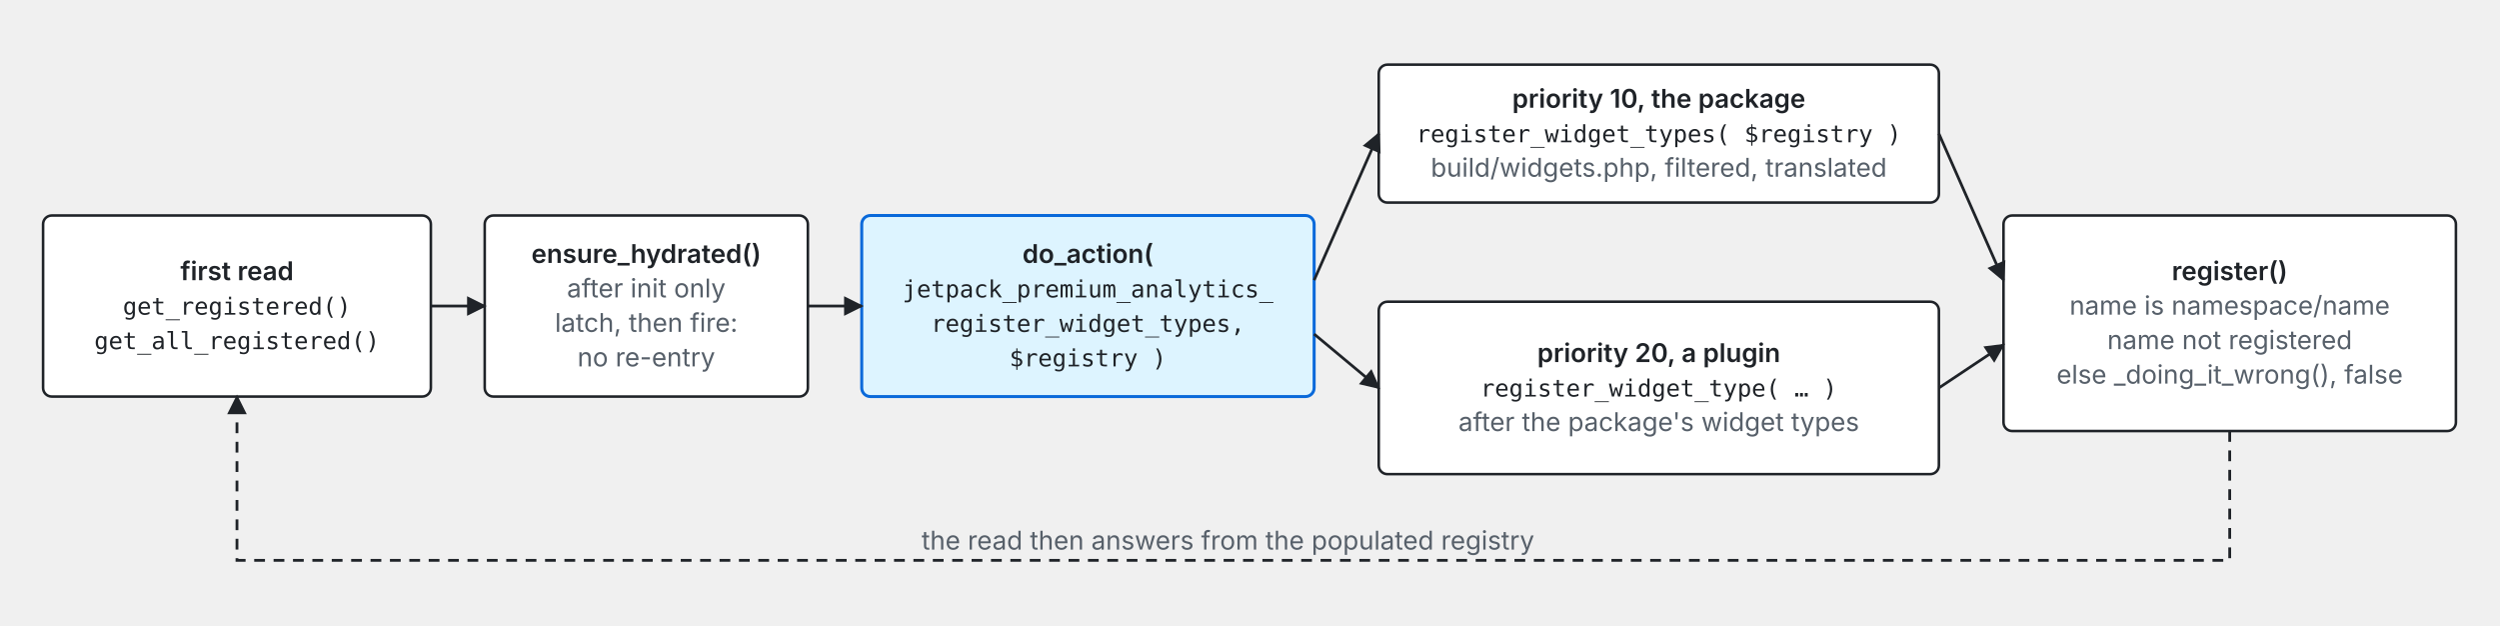
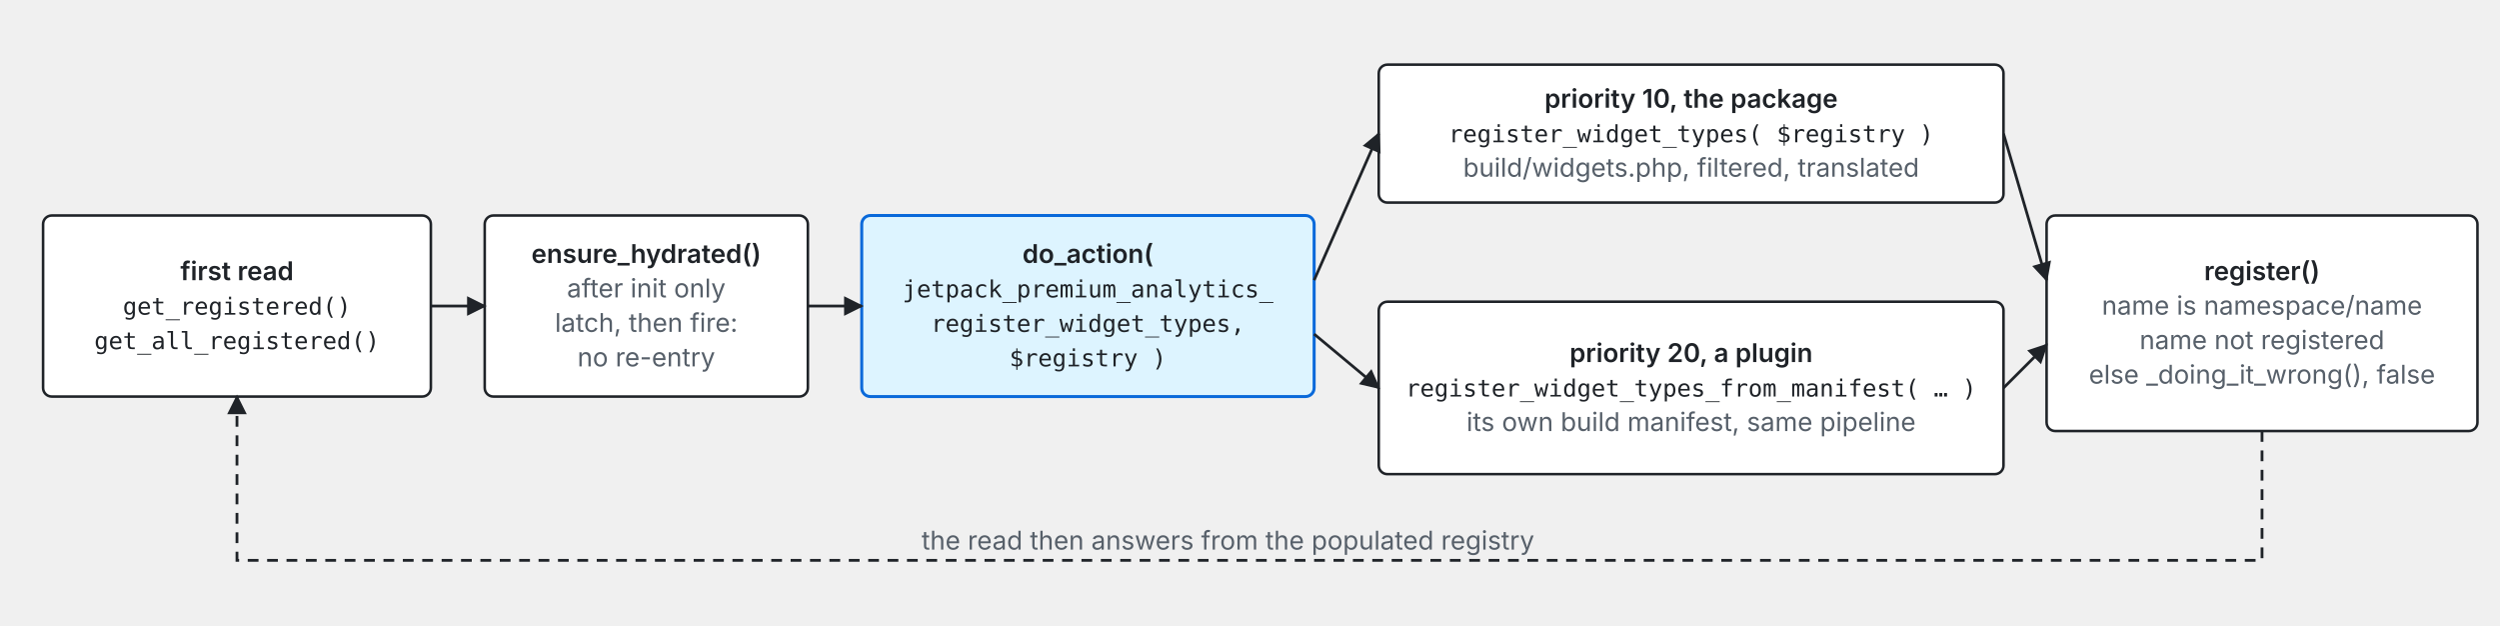
- <svg xmlns="http://www.w3.org/2000/svg" viewBox="0 0 1160 290" width="1160" height="290" role="img" aria-label="The first read of the widget type registry after init latches, fires the registration action once, the package registers the manifest widgets at priority 10 and a plugin registers at priority 20, and register() refuses unnamespaced and duplicate names.">
+ <svg xmlns="http://www.w3.org/2000/svg" viewBox="0 0 1160 290" width="1160" height="290" role="img" aria-label="The first read of the widget type registry after init latches, fires the registration action once, the package registers its manifest at priority 10 and a plugin registers its own manifest at priority 20, and register() refuses unnamespaced and duplicate names.">
  <style>
    text { font: 12px ui-sans-serif, system-ui, -apple-system, "Segoe UI", sans-serif; fill: #1f2328; }
    .mono { font-family: ui-monospace, SFMono-Regular, Menlo, monospace; font-size: 11px; }
    .title { font-weight: 600; }
    .muted { fill: #57606a; }
    .box { fill: #ffffff; stroke: #1f2328; stroke-width: 1.2; }
    .box-accent { fill: #ddf4ff; stroke: #0969da; stroke-width: 1.4; }
    .box-muted { fill: #f6f8fa; stroke: #8c959f; stroke-width: 1.2; stroke-dasharray: 4 3; }
    .lane { fill: #f6f8fa; stroke: #d0d7de; stroke-width: 1; }
    .edge { stroke: #1f2328; stroke-width: 1.3; fill: none; }
    .edge-dashed { stroke-dasharray: 5 4; }
    .arrowhead { fill: #1f2328; }
    @media (prefers-color-scheme: dark) {
      text { fill: #e6edf3; }
      .muted { fill: #8b949e; }
      .box { fill: #0d1117; stroke: #e6edf3; }
      .box-accent { fill: #0c2d6b; stroke: #58a6ff; }
      .box-muted { fill: #161b22; stroke: #6e7681; }
      .lane { fill: #161b22; stroke: #30363d; }
      .edge { stroke: #e6edf3; }
      .arrowhead { fill: #e6edf3; }
    }
  </style>
  <defs>
    <marker id="arrow" viewBox="0 0 10 10" refX="9" refY="5" markerWidth="7" markerHeight="7" orient="auto-start-reverse">
      <path class="arrowhead" d="M 0 0 L 10 5 L 0 10 z" />
    </marker>
  </defs>
  <rect class="box" x="20" y="100" width="180" height="84" rx="4" />
  <text class="title" x="110" y="130" text-anchor="middle">first read</text>
  <text class="mono" x="110" y="146" text-anchor="middle">get_registered()</text>
  <text class="mono" x="110" y="162" text-anchor="middle">get_all_registered()</text>
  <rect class="box" x="225" y="100" width="150" height="84" rx="4" />
  <text class="title" x="300" y="122" text-anchor="middle">ensure_hydrated()</text>
  <text class="muted" x="300" y="138" text-anchor="middle">after init only</text>
  <text class="muted" x="300" y="154" text-anchor="middle">latch, then fire:</text>
  <text class="muted" x="300" y="170" text-anchor="middle">no re-entry</text>
  <rect class="box-accent" x="400" y="100" width="210" height="84" rx="4" />
  <text class="title" x="505" y="122" text-anchor="middle">do_action(</text>
  <text class="mono" x="505" y="138" text-anchor="middle">jetpack_premium_analytics_</text>
  <text class="mono" x="505" y="154" text-anchor="middle">register_widget_types,</text>
  <text class="mono" x="505" y="170" text-anchor="middle">$registry )</text>
-   <rect class="box" x="640" y="30" width="260" height="64" rx="4" />
-   <text class="title" x="770" y="50" text-anchor="middle">priority 10, the package</text>
-   <text class="mono" x="770" y="66" text-anchor="middle">register_widget_types( $registry )</text>
-   <text class="muted" x="770" y="82" text-anchor="middle">build/widgets.php, filtered, translated</text>
-   <rect class="box" x="640" y="140" width="260" height="80" rx="4" />
-   <text class="title" x="770" y="168" text-anchor="middle">priority 20, a plugin</text>
-   <text class="mono" x="770" y="184" text-anchor="middle">register_widget_type( … )</text>
-   <text class="muted" x="770" y="200" text-anchor="middle">after the package's widget types</text>
-   <rect class="box" x="930" y="100" width="210" height="100" rx="4" />
-   <text class="title" x="1035" y="130" text-anchor="middle">register()</text>
-   <text class="muted" x="1035" y="146" text-anchor="middle">name is namespace/name</text>
-   <text class="muted" x="1035" y="162" text-anchor="middle">name not registered</text>
-   <text class="muted" x="1035" y="178" text-anchor="middle">else _doing_it_wrong(), false</text>
+   <rect class="box" x="640" y="30" width="290" height="64" rx="4" />
+   <text class="title" x="785" y="50" text-anchor="middle">priority 10, the package</text>
+   <text class="mono" x="785" y="66" text-anchor="middle">register_widget_types( $registry )</text>
+   <text class="muted" x="785" y="82" text-anchor="middle">build/widgets.php, filtered, translated</text>
+   <rect class="box" x="640" y="140" width="290" height="80" rx="4" />
+   <text class="title" x="785" y="168" text-anchor="middle">priority 20, a plugin</text>
+   <text class="mono" x="785" y="184" text-anchor="middle">register_widget_types_from_manifest( … )</text>
+   <text class="muted" x="785" y="200" text-anchor="middle">its own build manifest, same pipeline</text>
+   <rect class="box" x="950" y="100" width="200" height="100" rx="4" />
+   <text class="title" x="1050" y="130" text-anchor="middle">register()</text>
+   <text class="muted" x="1050" y="146" text-anchor="middle">name is namespace/name</text>
+   <text class="muted" x="1050" y="162" text-anchor="middle">name not registered</text>
+   <text class="muted" x="1050" y="178" text-anchor="middle">else _doing_it_wrong(), false</text>
  <polyline class="edge" points="200,142 225,142" marker-end="url(#arrow)" />
  <polyline class="edge" points="375,142 400,142" marker-end="url(#arrow)" />
  <polyline class="edge" points="610,130 640,62" marker-end="url(#arrow)" />
  <polyline class="edge" points="610,155 640,180" marker-end="url(#arrow)" />
-   <polyline class="edge" points="900,62 930,130" marker-end="url(#arrow)" />
-   <polyline class="edge" points="900,180 930,160" marker-end="url(#arrow)" />
-   <polyline class="edge edge-dashed" points="1035,200 1035,260 110,260 110,184" marker-end="url(#arrow)" />
+   <polyline class="edge" points="930,62 950,130" marker-end="url(#arrow)" />
+   <polyline class="edge" points="930,180 950,160" marker-end="url(#arrow)" />
+   <polyline class="edge edge-dashed" points="1050,200 1050,260 110,260 110,184" marker-end="url(#arrow)" />
  <text class="muted" x="570" y="255" text-anchor="middle">the read then answers from the populated registry</text>
</svg>
